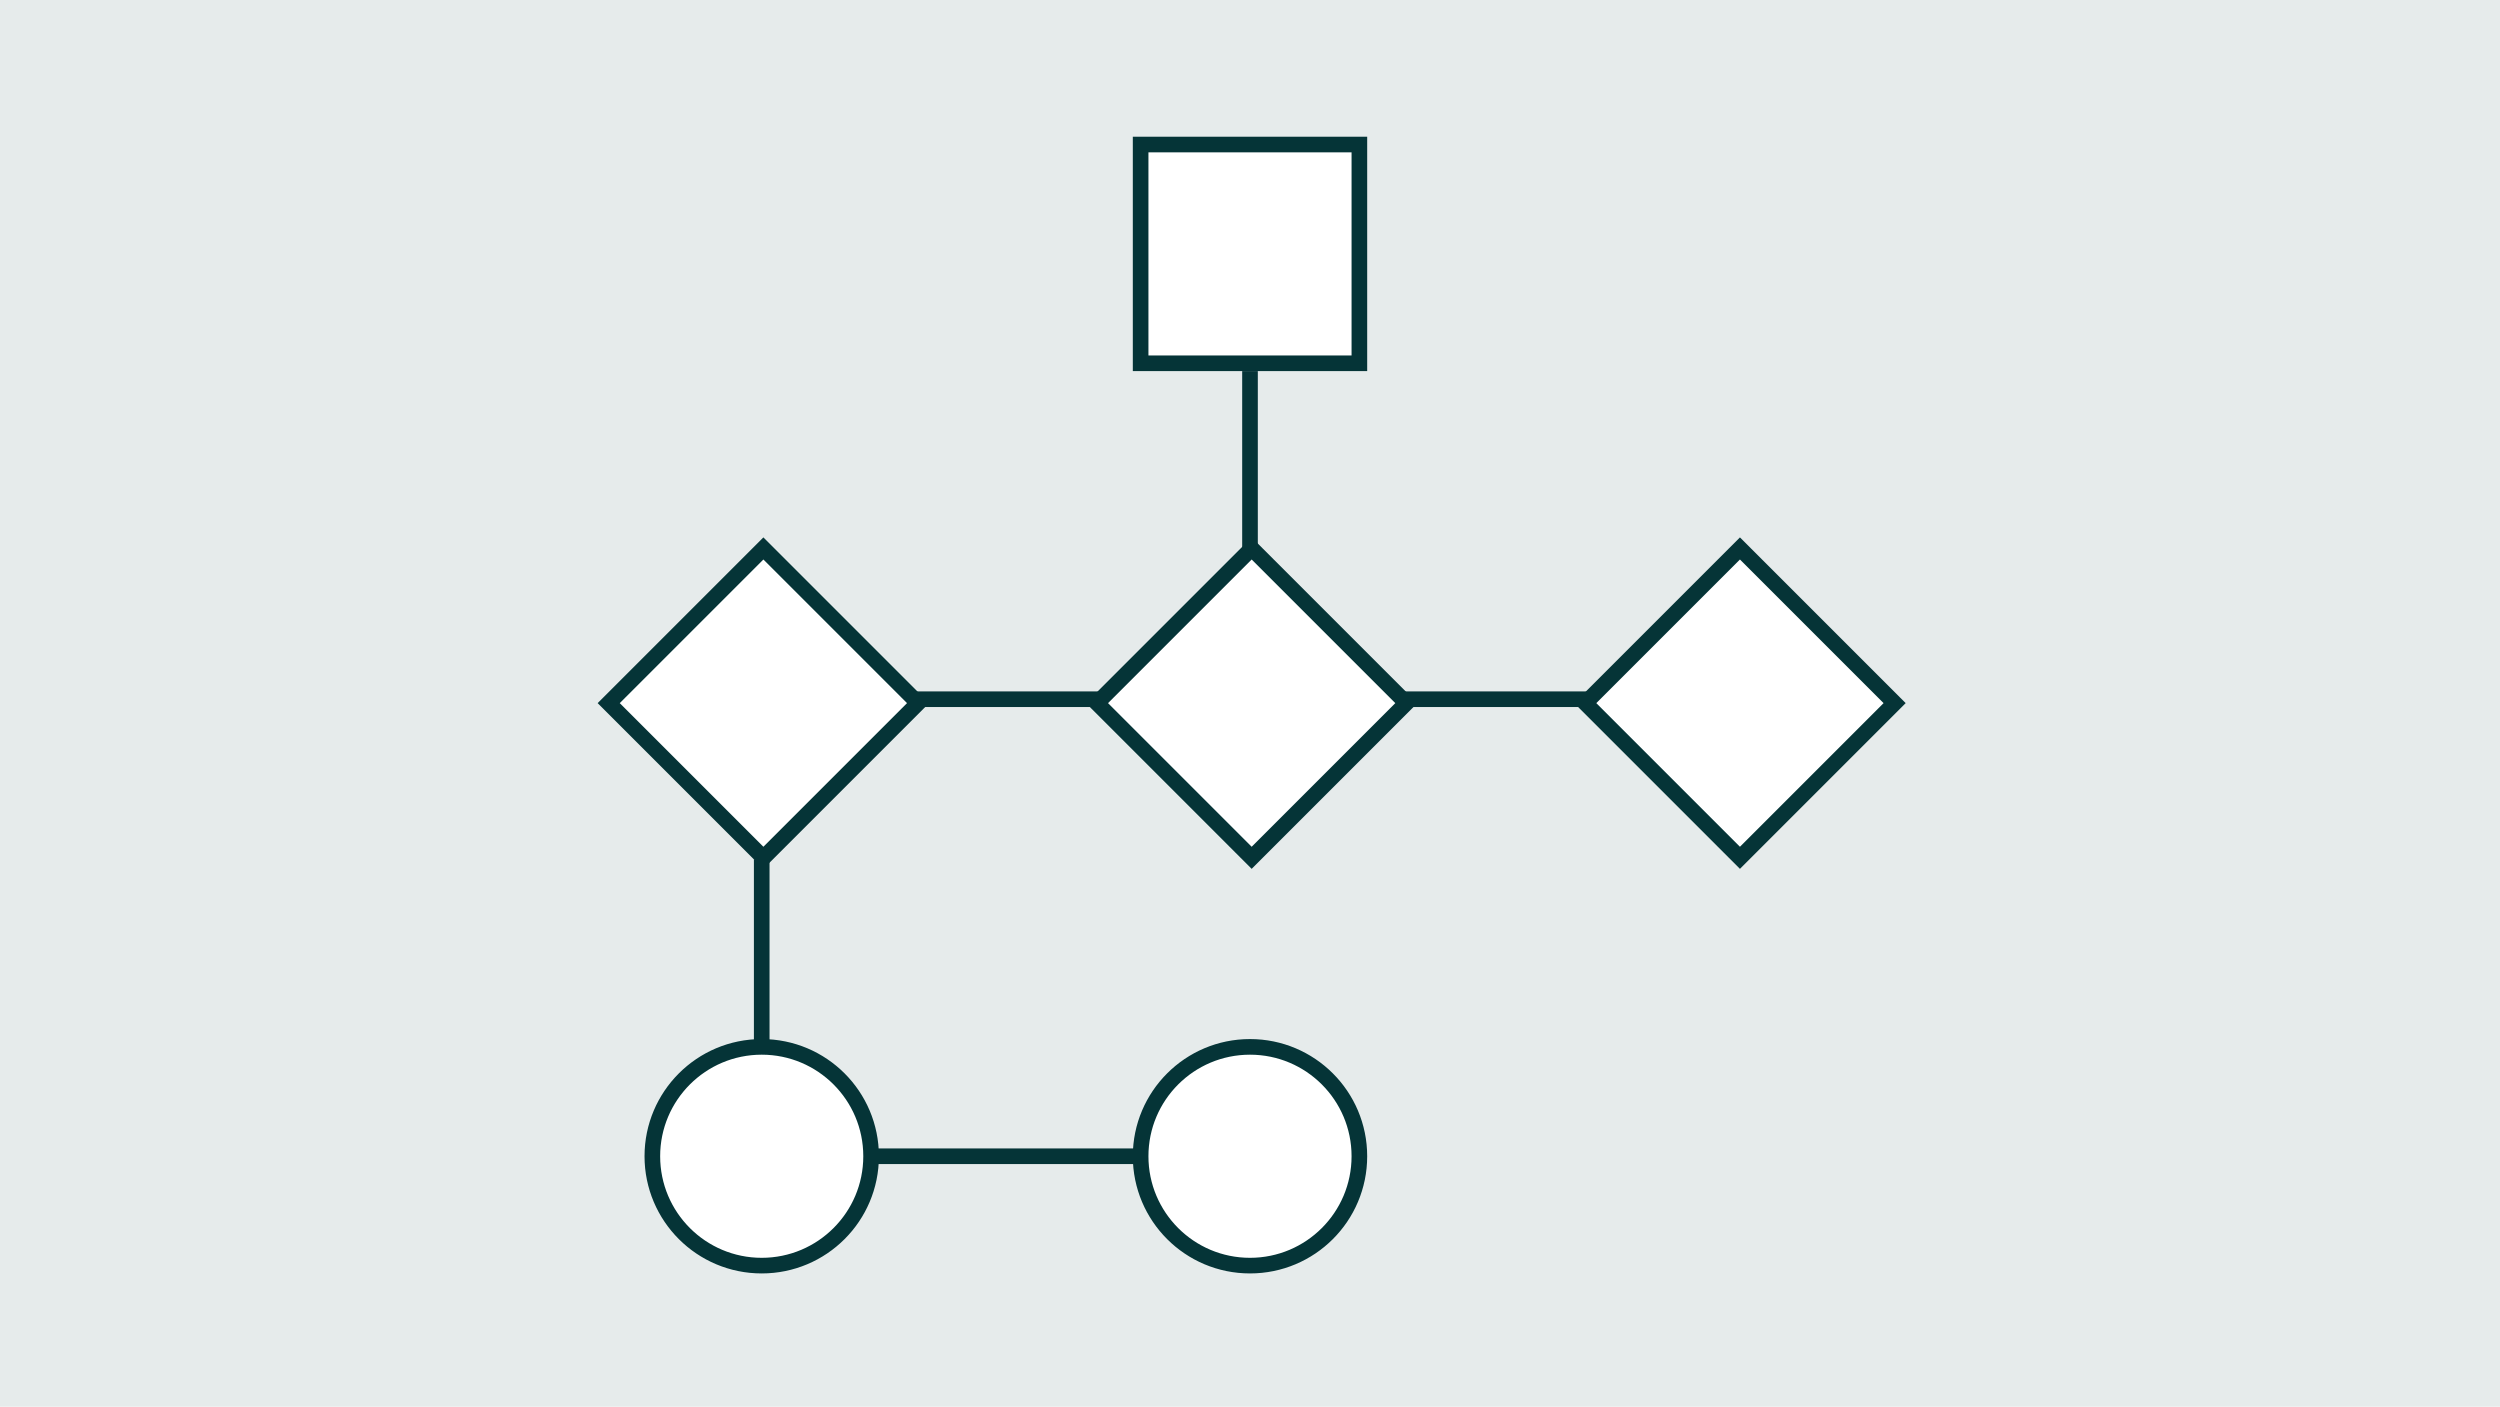
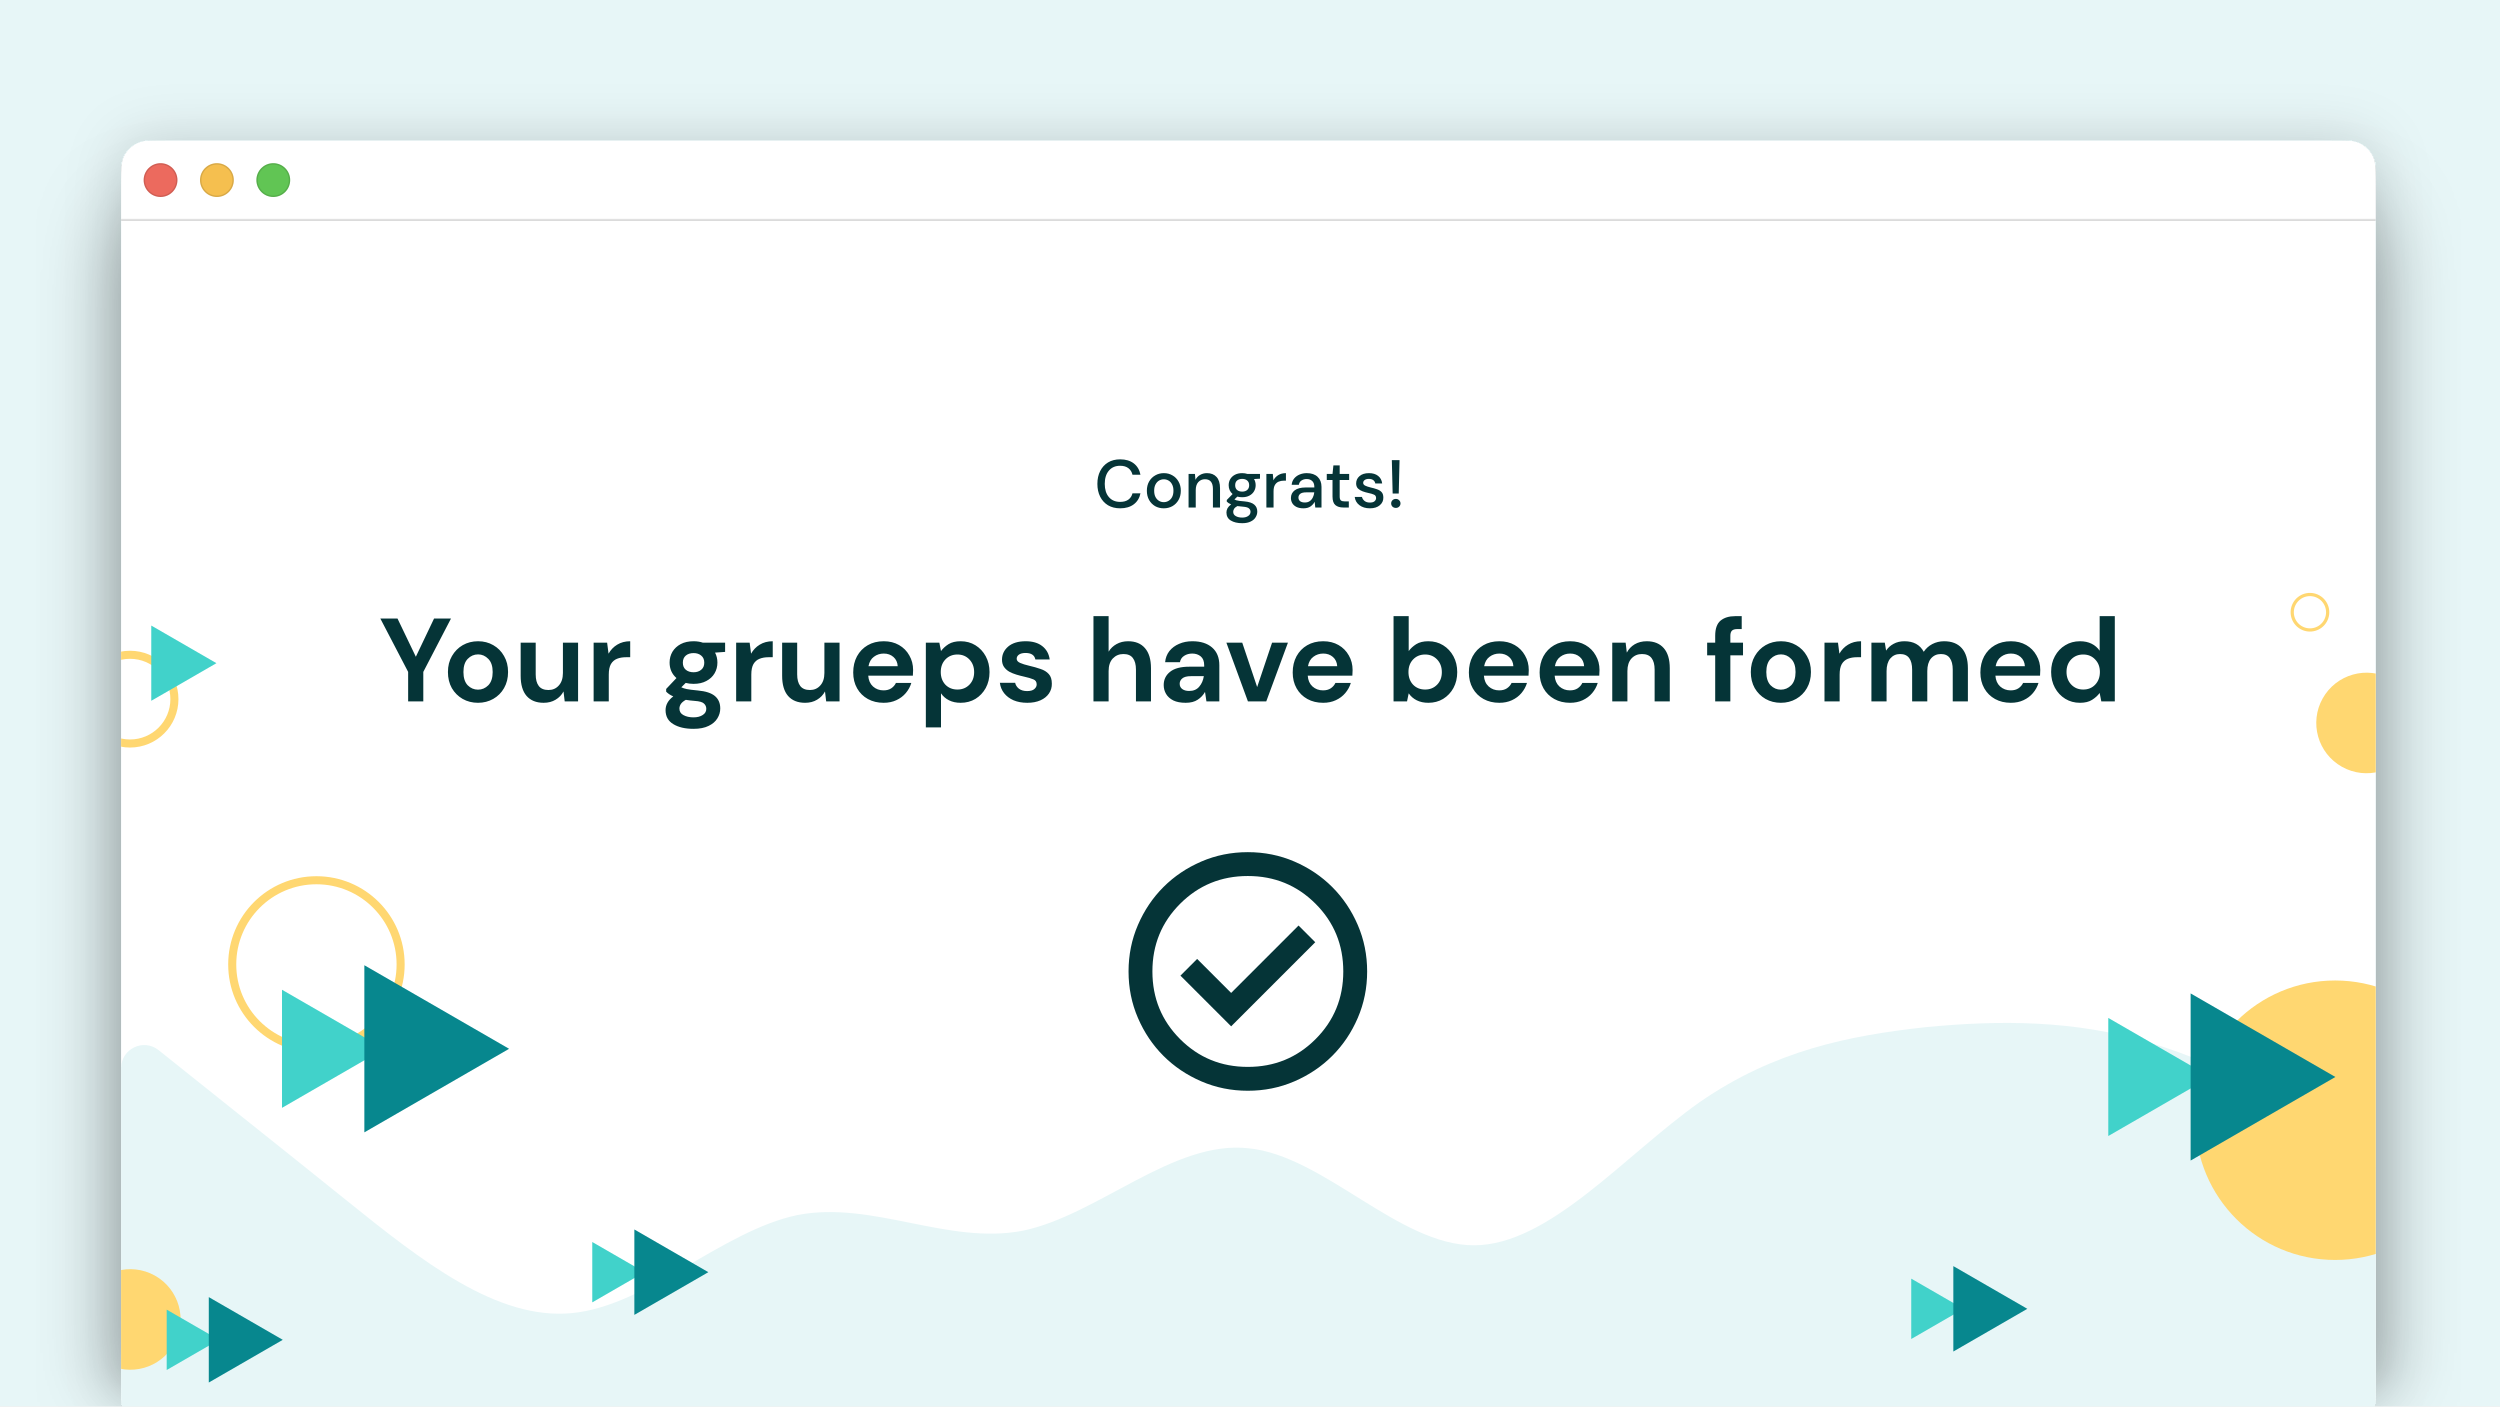
<svg xmlns="http://www.w3.org/2000/svg" width="640" height="360" viewBox="0 0 640 360" fill="none">
-   <rect width="640" height="360" fill="#E6EBEB" />
-   <line x1="320" y1="95" x2="320" y2="144" stroke="#053437" stroke-width="4" />
-   <line x1="195" y1="220" x2="195" y2="269" stroke="#053437" stroke-width="4" />
-   <rect x="292" y="37" width="56" height="56" fill="white" stroke="#053437" stroke-width="4" />
-   <line x1="230" y1="179" x2="407" y2="179" stroke="#053437" stroke-width="4" />
-   <line x1="221" y1="296" x2="327" y2="296" stroke="#053437" stroke-width="4" />
-   <rect x="155.828" y="180" width="56" height="56" transform="rotate(-45 155.828 180)" fill="white" stroke="#053437" stroke-width="4" />
-   <rect x="405.828" y="180" width="56" height="56" transform="rotate(-45 405.828 180)" fill="white" stroke="#053437" stroke-width="4" />
-   <rect x="280.828" y="180" width="56" height="56" transform="rotate(-45 280.828 180)" fill="white" stroke="#053437" stroke-width="4" />
-   <rect x="167" y="268" width="56" height="56" rx="28" fill="white" stroke="#053437" stroke-width="4" />
-   <rect x="292" y="268" width="56" height="56" rx="28" fill="white" stroke="#053437" stroke-width="4" />
+   <g clip-path="url(#clip0_386_4380)">
+     <rect width="640" height="360" fill="#E7F6F7" />
+     <g filter="url(#filter0_dd_386_4380)">
+       <g clip-path="url(#clip1_386_4380)">
+         <g filter="url(#filter1_b_386_4380)">
+           <rect x="31" y="36" width="577.193" height="329" rx="7.215" fill="white" />
+           <rect x="30.82" y="35.82" width="577.554" height="329.361" rx="7.395" stroke="black" stroke-opacity="0.12" stroke-width="0.361" />
+         </g>
+         <circle r="12.87" transform="matrix(-0.48833 0.872659 0.872659 0.48833 605.837 185.079)" fill="#FFD771" />
+         <circle r="4.538" transform="matrix(-0.48833 0.872659 0.872659 0.48833 591.348 156.734)" stroke="#FFD771" stroke-width="0.825" />
+         <g filter="url(#filter2_di_386_4380)">
+           <path d="M31 47.544C31 43.503 31 41.483 31.786 39.939C32.478 38.582 33.582 37.478 34.939 36.786C36.483 36 38.503 36 42.544 36H596.649C600.69 36 602.71 36 604.254 36.786C605.611 37.478 606.715 38.582 607.407 39.939C608.193 41.483 608.193 43.503 608.193 47.544V56.202H31V47.544Z" fill="white" />
+           <path fill-rule="evenodd" clip-rule="evenodd" d="M41.1 50.43C43.491 50.43 45.429 48.492 45.429 46.101C45.429 43.71 43.491 41.772 41.1 41.772C38.71 41.772 36.772 43.71 36.772 46.101C36.772 48.492 38.71 50.43 41.1 50.43Z" fill="#EC6A5E" />
+           <path d="M45.249 46.101C45.249 48.392 43.392 50.249 41.1 50.249C38.809 50.249 36.952 48.392 36.952 46.101C36.952 43.81 38.809 41.952 41.1 41.952C43.392 41.952 45.249 43.81 45.249 46.101Z" stroke="black" stroke-opacity="0.12" stroke-width="0.361" />
+           <path fill-rule="evenodd" clip-rule="evenodd" d="M55.53 50.43C57.921 50.43 59.859 48.492 59.859 46.101C59.859 43.71 57.921 41.772 55.53 41.772C53.139 41.772 51.201 43.71 51.201 46.101C51.201 48.492 53.139 50.43 55.53 50.43Z" fill="#F5BF4F" />
+           <path d="M59.679 46.101C59.679 48.392 57.821 50.249 55.53 50.249C53.239 50.249 51.382 48.392 51.382 46.101C51.382 43.81 53.239 41.952 55.53 41.952C57.821 41.952 59.679 43.81 59.679 46.101Z" stroke="black" stroke-opacity="0.12" stroke-width="0.361" />
+           <path fill-rule="evenodd" clip-rule="evenodd" d="M69.96 50.43C72.351 50.43 74.289 48.492 74.289 46.101C74.289 43.71 72.351 41.772 69.96 41.772C67.569 41.772 65.631 43.71 65.631 46.101C65.631 48.492 67.569 50.43 69.96 50.43Z" fill="#61C554" />
+           <path d="M74.108 46.101C74.108 48.392 72.251 50.249 69.96 50.249C67.669 50.249 65.811 48.392 65.811 46.101C65.811 43.81 67.669 41.952 69.96 41.952C72.251 41.952 74.108 43.81 74.108 46.101Z" stroke="black" stroke-opacity="0.12" stroke-width="0.361" />
+         </g>
+         <path d="M286.765 130.129C285.565 130.129 284.526 129.869 283.649 129.349C282.783 128.818 282.113 128.085 281.64 127.15C281.167 126.204 280.93 125.113 280.93 123.878C280.93 122.631 281.167 121.54 281.64 120.605C282.113 119.658 282.783 118.92 283.649 118.389C284.526 117.858 285.565 117.592 286.765 117.592C288.185 117.592 289.345 117.938 290.246 118.631C291.146 119.324 291.718 120.293 291.96 121.54H289.917C289.755 120.836 289.409 120.276 288.878 119.86C288.347 119.445 287.637 119.237 286.748 119.237C285.536 119.237 284.578 119.653 283.874 120.484C283.169 121.303 282.817 122.435 282.817 123.878C282.817 125.309 283.169 126.435 283.874 127.254C284.578 128.074 285.536 128.484 286.748 128.484C287.637 128.484 288.347 128.287 288.878 127.895C289.409 127.502 289.755 126.966 289.917 126.285H291.96C291.718 127.485 291.146 128.426 290.246 129.107C289.345 129.788 288.185 130.129 286.765 130.129ZM297.926 130.129C297.106 130.129 296.367 129.944 295.709 129.575C295.063 129.194 294.549 128.668 294.168 127.999C293.787 127.318 293.597 126.527 293.597 125.627C293.597 124.726 293.787 123.941 294.168 123.272C294.561 122.591 295.086 122.065 295.744 121.696C296.402 121.315 297.135 121.124 297.943 121.124C298.763 121.124 299.496 121.315 300.142 121.696C300.8 122.065 301.32 122.591 301.7 123.272C302.093 123.941 302.289 124.726 302.289 125.627C302.289 126.527 302.093 127.318 301.7 127.999C301.32 128.668 300.8 129.194 300.142 129.575C299.484 129.944 298.745 130.129 297.926 130.129ZM297.926 128.553C298.364 128.553 298.768 128.443 299.138 128.224C299.519 128.005 299.825 127.681 300.055 127.254C300.286 126.816 300.402 126.273 300.402 125.627C300.402 124.98 300.286 124.443 300.055 124.016C299.836 123.578 299.536 123.249 299.155 123.029C298.786 122.81 298.382 122.7 297.943 122.7C297.504 122.7 297.094 122.81 296.714 123.029C296.344 123.249 296.044 123.578 295.813 124.016C295.582 124.443 295.467 124.98 295.467 125.627C295.467 126.273 295.582 126.816 295.813 127.254C296.044 127.681 296.344 128.005 296.714 128.224C297.083 128.443 297.487 128.553 297.926 128.553ZM304.274 129.921V121.332H305.902L306.04 122.839C306.306 122.308 306.693 121.892 307.201 121.592C307.72 121.28 308.315 121.124 308.984 121.124C310.023 121.124 310.837 121.448 311.426 122.094C312.026 122.741 312.326 123.705 312.326 124.986V129.921H310.508V125.176C310.508 123.514 309.827 122.683 308.465 122.683C307.784 122.683 307.218 122.925 306.768 123.41C306.329 123.895 306.11 124.588 306.11 125.488V129.921H304.274ZM318.003 127.289C317.553 127.289 317.137 127.237 316.756 127.133L316.012 127.86C316.139 127.941 316.294 128.01 316.479 128.068C316.664 128.126 316.924 128.178 317.258 128.224C317.593 128.27 318.049 128.316 318.626 128.362C319.769 128.466 320.594 128.743 321.102 129.194C321.61 129.632 321.864 130.221 321.864 130.96C321.864 131.468 321.726 131.947 321.449 132.397C321.183 132.859 320.762 133.228 320.185 133.505C319.619 133.794 318.892 133.938 318.003 133.938C316.802 133.938 315.827 133.707 315.077 133.246C314.338 132.795 313.968 132.108 313.968 131.185C313.968 130.827 314.061 130.469 314.245 130.111C314.442 129.765 314.748 129.436 315.163 129.124C314.921 129.02 314.707 128.911 314.522 128.795C314.349 128.668 314.193 128.541 314.055 128.414V127.999L315.544 126.475C314.875 125.898 314.54 125.142 314.54 124.207C314.54 123.641 314.672 123.127 314.938 122.666C315.215 122.192 315.613 121.817 316.133 121.54C316.652 121.263 317.276 121.124 318.003 121.124C318.488 121.124 318.938 121.194 319.354 121.332H322.557V122.544L321.033 122.631C321.31 123.104 321.449 123.629 321.449 124.207C321.449 124.784 321.31 125.303 321.033 125.765C320.768 126.227 320.375 126.596 319.856 126.873C319.348 127.15 318.73 127.289 318.003 127.289ZM318.003 125.852C318.534 125.852 318.961 125.713 319.284 125.436C319.619 125.148 319.786 124.743 319.786 124.224C319.786 123.693 319.619 123.289 319.284 123.012C318.961 122.735 318.534 122.596 318.003 122.596C317.46 122.596 317.022 122.735 316.687 123.012C316.364 123.289 316.202 123.693 316.202 124.224C316.202 124.743 316.364 125.148 316.687 125.436C317.022 125.713 317.46 125.852 318.003 125.852ZM315.7 131.012C315.7 131.508 315.919 131.878 316.358 132.12C316.797 132.374 317.345 132.501 318.003 132.501C318.638 132.501 319.152 132.362 319.544 132.085C319.936 131.82 320.133 131.462 320.133 131.012C320.133 130.677 320 130.388 319.734 130.146C319.469 129.915 318.967 129.771 318.228 129.713C317.674 129.678 317.183 129.627 316.756 129.557C316.352 129.777 316.075 130.013 315.925 130.267C315.775 130.521 315.7 130.769 315.7 131.012ZM324.194 129.921V121.332H325.839L325.995 122.96C326.295 122.394 326.711 121.95 327.242 121.627C327.784 121.292 328.436 121.124 329.198 121.124V123.047H328.696C328.188 123.047 327.732 123.133 327.328 123.306C326.936 123.468 326.618 123.751 326.376 124.155C326.145 124.547 326.03 125.096 326.03 125.8V129.921H324.194ZM333.681 130.129C332.954 130.129 332.354 130.007 331.88 129.765C331.407 129.523 331.055 129.205 330.824 128.813C330.593 128.409 330.478 127.97 330.478 127.497C330.478 126.666 330.801 126.008 331.447 125.523C332.094 125.038 333.017 124.795 334.218 124.795H336.469V124.64C336.469 123.97 336.284 123.468 335.915 123.133C335.557 122.798 335.089 122.631 334.512 122.631C334.004 122.631 333.56 122.758 333.179 123.012C332.81 123.254 332.584 123.618 332.504 124.103H330.668C330.726 123.479 330.934 122.948 331.292 122.51C331.661 122.06 332.123 121.719 332.677 121.488C333.242 121.246 333.86 121.124 334.53 121.124C335.73 121.124 336.659 121.442 337.317 122.077C337.975 122.7 338.304 123.554 338.304 124.64V129.921H336.711L336.556 128.449C336.313 128.922 335.961 129.321 335.499 129.644C335.038 129.967 334.431 130.129 333.681 130.129ZM334.045 128.64C334.541 128.64 334.957 128.524 335.291 128.293C335.638 128.051 335.903 127.733 336.088 127.341C336.284 126.948 336.405 126.515 336.452 126.042H334.408C333.681 126.042 333.162 126.169 332.85 126.423C332.55 126.677 332.4 126.995 332.4 127.375C332.4 127.768 332.544 128.08 332.833 128.311C333.133 128.53 333.537 128.64 334.045 128.64ZM343.877 129.921C343.034 129.921 342.365 129.719 341.869 129.315C341.372 128.899 341.124 128.166 341.124 127.116V122.873H339.652V121.332H341.124L341.349 119.15H342.959V121.332H345.384V122.873H342.959V127.116C342.959 127.589 343.058 127.918 343.254 128.103C343.462 128.276 343.814 128.362 344.31 128.362H345.297V129.921H343.877ZM350.705 130.129C349.62 130.129 348.725 129.863 348.021 129.332C347.317 128.801 346.913 128.097 346.809 127.22H348.661C348.754 127.612 348.973 127.953 349.319 128.241C349.666 128.518 350.122 128.657 350.687 128.657C351.242 128.657 351.646 128.541 351.9 128.311C352.153 128.08 352.28 127.814 352.28 127.514C352.28 127.075 352.102 126.781 351.744 126.631C351.397 126.469 350.913 126.325 350.289 126.198C349.804 126.094 349.319 125.956 348.835 125.782C348.361 125.609 347.963 125.367 347.64 125.055C347.328 124.732 347.172 124.299 347.172 123.756C347.172 123.006 347.461 122.383 348.038 121.886C348.615 121.378 349.423 121.124 350.462 121.124C351.42 121.124 352.194 121.355 352.783 121.817C353.383 122.279 353.735 122.931 353.839 123.774H352.073C352.015 123.404 351.842 123.116 351.553 122.908C351.276 122.7 350.901 122.596 350.428 122.596C349.966 122.596 349.608 122.694 349.354 122.891C349.1 123.075 348.973 123.318 348.973 123.618C348.973 123.918 349.146 124.155 349.493 124.328C349.85 124.501 350.318 124.657 350.895 124.795C351.472 124.922 352.003 125.072 352.488 125.246C352.985 125.407 353.383 125.65 353.683 125.973C353.983 126.296 354.133 126.769 354.133 127.393C354.145 128.178 353.839 128.83 353.216 129.349C352.604 129.869 351.767 130.129 350.705 130.129ZM356.518 126.337L356.31 117.8H358.284L358.076 126.337H356.518ZM357.349 130.025C356.991 130.025 356.697 129.915 356.466 129.696C356.247 129.465 356.137 129.194 356.137 128.882C356.137 128.559 356.247 128.287 356.466 128.068C356.697 127.837 356.991 127.722 357.349 127.722C357.684 127.722 357.961 127.837 358.18 128.068C358.411 128.287 358.527 128.559 358.527 128.882C358.527 129.194 358.411 129.465 358.18 129.696C357.961 129.915 357.684 130.025 357.349 130.025Z" fill="#053437" />
+         <path d="M104.485 179.553V172.007L97.364 158.341H101.758L106.455 168.129L111.121 158.341H115.455L108.364 172.007V179.553H104.485ZM122.368 179.916C120.913 179.916 119.6 179.583 118.428 178.916C117.277 178.25 116.358 177.331 115.671 176.159C115.004 174.967 114.671 173.593 114.671 172.038C114.671 170.482 115.014 169.119 115.701 167.947C116.388 166.755 117.307 165.826 118.459 165.159C119.63 164.492 120.943 164.159 122.398 164.159C123.832 164.159 125.125 164.492 126.277 165.159C127.448 165.826 128.368 166.755 129.034 167.947C129.721 169.119 130.064 170.482 130.064 172.038C130.064 173.593 129.721 174.967 129.034 176.159C128.368 177.331 127.448 178.25 126.277 178.916C125.105 179.583 123.802 179.916 122.368 179.916ZM122.368 176.553C123.378 176.553 124.256 176.179 125.004 175.432C125.751 174.664 126.125 173.533 126.125 172.038C126.125 170.543 125.751 169.422 125.004 168.674C124.256 167.906 123.388 167.523 122.398 167.523C121.368 167.523 120.479 167.906 119.731 168.674C119.004 169.422 118.64 170.543 118.64 172.038C118.64 173.533 119.004 174.664 119.731 175.432C120.479 176.179 121.358 176.553 122.368 176.553ZM139.169 179.916C137.29 179.916 135.835 179.331 134.805 178.159C133.795 176.987 133.29 175.27 133.29 173.007V164.523H137.139V172.644C137.139 173.937 137.401 174.927 137.926 175.613C138.452 176.3 139.28 176.644 140.411 176.644C141.482 176.644 142.361 176.26 143.048 175.492C143.755 174.725 144.108 173.654 144.108 172.28V164.523H147.987V179.553H144.563L144.26 177.007C143.795 177.896 143.118 178.603 142.229 179.128C141.361 179.654 140.34 179.916 139.169 179.916ZM151.969 179.553V164.523H155.423L155.787 167.341C156.332 166.371 157.07 165.603 157.999 165.038C158.948 164.452 160.059 164.159 161.332 164.159V168.25H160.241C159.393 168.25 158.635 168.381 157.968 168.644C157.302 168.906 156.777 169.361 156.393 170.007C156.029 170.654 155.847 171.553 155.847 172.704V179.553H151.969ZM177.567 175.068C176.84 175.068 176.163 174.987 175.537 174.826L174.416 175.947C174.759 176.129 175.224 176.28 175.81 176.401C176.395 176.522 177.345 176.644 178.658 176.765C180.658 176.947 182.113 177.421 183.022 178.189C183.931 178.957 184.385 180.017 184.385 181.371C184.385 182.26 184.143 183.098 183.658 183.886C183.173 184.694 182.426 185.341 181.416 185.825C180.406 186.33 179.113 186.583 177.537 186.583C175.395 186.583 173.668 186.179 172.355 185.371C171.042 184.583 170.385 183.391 170.385 181.795C170.385 180.442 171.042 179.27 172.355 178.28C171.951 178.098 171.598 177.906 171.295 177.704C171.012 177.502 170.759 177.29 170.537 177.068V176.371L173.173 173.583C172.002 172.553 171.416 171.23 171.416 169.613C171.416 168.603 171.658 167.684 172.143 166.856C172.648 166.028 173.355 165.371 174.264 164.886C175.173 164.401 176.274 164.159 177.567 164.159C178.416 164.159 179.204 164.28 179.931 164.523H185.628V166.886L183.052 167.068C183.456 167.836 183.658 168.684 183.658 169.613C183.658 170.624 183.416 171.543 182.931 172.371C182.446 173.199 181.739 173.856 180.81 174.341C179.9 174.826 178.82 175.068 177.567 175.068ZM177.567 172.098C178.355 172.098 179.002 171.886 179.507 171.462C180.032 171.038 180.294 170.432 180.294 169.644C180.294 168.856 180.032 168.25 179.507 167.826C179.002 167.401 178.355 167.189 177.567 167.189C176.739 167.189 176.072 167.401 175.567 167.826C175.062 168.25 174.81 168.856 174.81 169.644C174.81 170.432 175.062 171.038 175.567 171.462C176.072 171.886 176.739 172.098 177.567 172.098ZM173.931 181.401C173.931 182.149 174.274 182.704 174.961 183.068C175.668 183.452 176.527 183.644 177.537 183.644C178.507 183.644 179.294 183.442 179.9 183.038C180.507 182.654 180.81 182.128 180.81 181.462C180.81 180.916 180.608 180.462 180.204 180.098C179.82 179.735 179.042 179.512 177.87 179.432C177.042 179.371 176.274 179.28 175.567 179.159C174.981 179.482 174.557 179.836 174.295 180.219C174.052 180.603 173.931 180.997 173.931 181.401ZM188.456 179.553V164.523H191.911L192.274 167.341C192.82 166.371 193.557 165.603 194.486 165.038C195.436 164.452 196.547 164.159 197.82 164.159V168.25H196.729C195.88 168.25 195.123 168.381 194.456 168.644C193.789 168.906 193.264 169.361 192.88 170.007C192.517 170.654 192.335 171.553 192.335 172.704V179.553H188.456ZM206.107 179.916C204.228 179.916 202.774 179.331 201.743 178.159C200.733 176.987 200.228 175.27 200.228 173.007V164.523H204.077V172.644C204.077 173.937 204.339 174.927 204.864 175.613C205.39 176.3 206.218 176.644 207.349 176.644C208.42 176.644 209.299 176.26 209.986 175.492C210.693 174.725 211.046 173.654 211.046 172.28V164.523H214.925V179.553H211.501L211.198 177.007C210.733 177.896 210.056 178.603 209.167 179.128C208.299 179.654 207.279 179.916 206.107 179.916ZM226.21 179.916C224.694 179.916 223.351 179.593 222.179 178.947C221.008 178.3 220.088 177.391 219.422 176.219C218.755 175.048 218.422 173.694 218.422 172.159C218.422 170.603 218.745 169.22 219.391 168.007C220.058 166.795 220.967 165.856 222.119 165.189C223.29 164.502 224.664 164.159 226.24 164.159C227.715 164.159 229.018 164.482 230.149 165.129C231.28 165.775 232.159 166.664 232.785 167.795C233.432 168.906 233.755 170.149 233.755 171.523C233.755 171.745 233.745 171.977 233.725 172.219C233.725 172.462 233.714 172.714 233.694 172.977H222.27C222.351 174.149 222.755 175.068 223.482 175.735C224.23 176.401 225.129 176.735 226.179 176.735C226.967 176.735 227.624 176.563 228.149 176.219C228.694 175.856 229.098 175.391 229.361 174.826H233.3C233.018 175.775 232.543 176.644 231.876 177.432C231.23 178.199 230.422 178.805 229.452 179.25C228.502 179.694 227.422 179.916 226.21 179.916ZM226.24 167.31C225.29 167.31 224.452 167.583 223.725 168.129C222.997 168.654 222.533 169.462 222.331 170.553H229.816C229.755 169.563 229.391 168.775 228.725 168.189C228.058 167.603 227.23 167.31 226.24 167.31ZM237.017 186.219V164.523H240.472L240.896 166.674C241.381 166.007 242.017 165.422 242.805 164.917C243.613 164.412 244.653 164.159 245.926 164.159C247.34 164.159 248.603 164.502 249.714 165.189C250.825 165.876 251.704 166.816 252.35 168.007C252.997 169.199 253.32 170.553 253.32 172.068C253.32 173.583 252.997 174.937 252.35 176.129C251.704 177.3 250.825 178.23 249.714 178.916C248.603 179.583 247.34 179.916 245.926 179.916C244.795 179.916 243.805 179.704 242.956 179.28C242.108 178.856 241.421 178.26 240.896 177.492V186.219H237.017ZM245.108 176.522C246.34 176.522 247.36 176.108 248.169 175.28C248.977 174.452 249.381 173.381 249.381 172.068C249.381 170.755 248.977 169.674 248.169 168.826C247.36 167.977 246.34 167.553 245.108 167.553C243.855 167.553 242.825 167.977 242.017 168.826C241.229 169.654 240.835 170.725 240.835 172.038C240.835 173.351 241.229 174.432 242.017 175.28C242.825 176.108 243.855 176.522 245.108 176.522ZM262.997 179.916C261.664 179.916 260.492 179.704 259.482 179.28C258.472 178.836 257.664 178.23 257.058 177.462C256.452 176.694 256.088 175.805 255.967 174.795H259.876C259.997 175.381 260.32 175.886 260.845 176.31C261.391 176.714 262.088 176.916 262.936 176.916C263.785 176.916 264.401 176.745 264.785 176.401C265.189 176.058 265.391 175.664 265.391 175.219C265.391 174.573 265.108 174.139 264.542 173.916C263.977 173.674 263.189 173.442 262.179 173.219C261.532 173.078 260.876 172.906 260.209 172.704C259.542 172.502 258.926 172.25 258.361 171.947C257.815 171.624 257.371 171.22 257.027 170.735C256.684 170.23 256.512 169.613 256.512 168.886C256.512 167.553 257.037 166.432 258.088 165.523C259.159 164.614 260.654 164.159 262.573 164.159C264.35 164.159 265.765 164.573 266.815 165.401C267.886 166.23 268.522 167.371 268.724 168.826H265.058C264.835 167.715 263.997 167.159 262.542 167.159C261.815 167.159 261.249 167.3 260.845 167.583C260.462 167.866 260.27 168.22 260.27 168.644C260.27 169.088 260.563 169.442 261.148 169.704C261.734 169.967 262.512 170.209 263.482 170.432C264.532 170.674 265.492 170.947 266.361 171.25C267.249 171.533 267.956 171.967 268.482 172.553C269.007 173.118 269.27 173.937 269.27 175.007C269.29 175.937 269.047 176.775 268.542 177.522C268.037 178.27 267.31 178.856 266.361 179.28C265.411 179.704 264.29 179.916 262.997 179.916ZM279.926 179.553V157.735H283.805V166.826C284.31 165.997 284.987 165.351 285.835 164.886C286.704 164.401 287.694 164.159 288.805 164.159C290.663 164.159 292.098 164.745 293.108 165.917C294.138 167.088 294.653 168.805 294.653 171.068V179.553H290.805V171.432C290.805 170.139 290.542 169.149 290.017 168.462C289.512 167.775 288.704 167.432 287.593 167.432C286.502 167.432 285.593 167.816 284.865 168.583C284.158 169.351 283.805 170.422 283.805 171.795V179.553H279.926ZM303.544 179.916C302.251 179.916 301.19 179.714 300.362 179.31C299.534 178.886 298.918 178.331 298.514 177.644C298.11 176.957 297.908 176.199 297.908 175.371C297.908 173.977 298.453 172.846 299.544 171.977C300.635 171.108 302.271 170.674 304.453 170.674H308.271V170.31C308.271 169.28 307.978 168.523 307.392 168.038C306.807 167.553 306.079 167.31 305.211 167.31C304.423 167.31 303.736 167.502 303.15 167.886C302.564 168.25 302.201 168.795 302.059 169.523H298.271C298.372 168.432 298.736 167.482 299.362 166.674C300.009 165.866 300.837 165.25 301.847 164.826C302.857 164.381 303.988 164.159 305.241 164.159C307.382 164.159 309.069 164.694 310.301 165.765C311.534 166.836 312.15 168.351 312.15 170.31V179.553H308.847L308.483 177.129C308.039 177.937 307.413 178.603 306.605 179.128C305.817 179.654 304.796 179.916 303.544 179.916ZM304.423 176.886C305.534 176.886 306.392 176.522 306.998 175.795C307.625 175.068 308.019 174.169 308.18 173.098H304.877C303.847 173.098 303.11 173.29 302.665 173.674C302.221 174.038 301.999 174.492 301.999 175.038C301.999 175.623 302.221 176.078 302.665 176.401C303.11 176.724 303.695 176.886 304.423 176.886ZM319.468 179.553L313.953 164.523H318.013L321.832 175.886L325.65 164.523H329.71L324.165 179.553H319.468ZM338.72 179.916C337.205 179.916 335.861 179.593 334.69 178.947C333.518 178.3 332.599 177.391 331.932 176.219C331.265 175.048 330.932 173.694 330.932 172.159C330.932 170.603 331.255 169.22 331.902 168.007C332.568 166.795 333.478 165.856 334.629 165.189C335.801 164.502 337.174 164.159 338.75 164.159C340.225 164.159 341.528 164.482 342.659 165.129C343.791 165.775 344.669 166.664 345.296 167.795C345.942 168.906 346.265 170.149 346.265 171.523C346.265 171.745 346.255 171.977 346.235 172.219C346.235 172.462 346.225 172.714 346.205 172.977H334.781C334.861 174.149 335.265 175.068 335.993 175.735C336.74 176.401 337.639 176.735 338.69 176.735C339.477 176.735 340.134 176.563 340.659 176.219C341.205 175.856 341.609 175.391 341.871 174.826H345.811C345.528 175.775 345.053 176.644 344.386 177.432C343.74 178.199 342.932 178.805 341.962 179.25C341.013 179.694 339.932 179.916 338.72 179.916ZM338.75 167.31C337.801 167.31 336.962 167.583 336.235 168.129C335.508 168.654 335.043 169.462 334.841 170.553H342.326C342.265 169.563 341.902 168.775 341.235 168.189C340.568 167.603 339.74 167.31 338.75 167.31ZM365.657 179.916C364.526 179.916 363.536 179.704 362.687 179.28C361.839 178.856 361.152 178.26 360.627 177.492L360.203 179.553H356.748V157.735H360.627V166.674C361.112 166.007 361.748 165.422 362.536 164.917C363.344 164.412 364.384 164.159 365.657 164.159C367.071 164.159 368.334 164.502 369.445 165.189C370.556 165.876 371.435 166.816 372.081 168.007C372.728 169.199 373.051 170.553 373.051 172.068C373.051 173.583 372.728 174.937 372.081 176.129C371.435 177.3 370.556 178.23 369.445 178.916C368.334 179.583 367.071 179.916 365.657 179.916ZM364.839 176.522C366.071 176.522 367.091 176.108 367.899 175.28C368.707 174.452 369.112 173.381 369.112 172.068C369.112 170.755 368.707 169.674 367.899 168.826C367.091 167.977 366.071 167.553 364.839 167.553C363.586 167.553 362.556 167.977 361.748 168.826C360.96 169.654 360.566 170.725 360.566 172.038C360.566 173.351 360.96 174.432 361.748 175.28C362.556 176.108 363.586 176.522 364.839 176.522ZM383.819 179.916C382.304 179.916 380.96 179.593 379.788 178.947C378.617 178.3 377.698 177.391 377.031 176.219C376.364 175.048 376.031 173.694 376.031 172.159C376.031 170.603 376.354 169.22 377.001 168.007C377.667 166.795 378.576 165.856 379.728 165.189C380.9 164.502 382.273 164.159 383.849 164.159C385.324 164.159 386.627 164.482 387.758 165.129C388.889 165.775 389.768 166.664 390.394 167.795C391.041 168.906 391.364 170.149 391.364 171.523C391.364 171.745 391.354 171.977 391.334 172.219C391.334 172.462 391.324 172.714 391.303 172.977H379.879C379.96 174.149 380.364 175.068 381.092 175.735C381.839 176.401 382.738 176.735 383.788 176.735C384.576 176.735 385.233 176.563 385.758 176.219C386.304 175.856 386.708 175.391 386.97 174.826H390.91C390.627 175.775 390.152 176.644 389.485 177.432C388.839 178.199 388.031 178.805 387.061 179.25C386.112 179.694 385.031 179.916 383.819 179.916ZM383.849 167.31C382.9 167.31 382.061 167.583 381.334 168.129C380.607 168.654 380.142 169.462 379.94 170.553H387.425C387.364 169.563 387.001 168.775 386.334 168.189C385.667 167.603 384.839 167.31 383.849 167.31ZM401.929 179.916C400.414 179.916 399.071 179.593 397.899 178.947C396.727 178.3 395.808 177.391 395.141 176.219C394.475 175.048 394.142 173.694 394.142 172.159C394.142 170.603 394.465 169.22 395.111 168.007C395.778 166.795 396.687 165.856 397.838 165.189C399.01 164.502 400.384 164.159 401.96 164.159C403.434 164.159 404.737 164.482 405.869 165.129C407 165.775 407.879 166.664 408.505 167.795C409.151 168.906 409.475 170.149 409.475 171.523C409.475 171.745 409.465 171.977 409.444 172.219C409.444 172.462 409.434 172.714 409.414 172.977H397.99C398.071 174.149 398.475 175.068 399.202 175.735C399.95 176.401 400.848 176.735 401.899 176.735C402.687 176.735 403.343 176.563 403.869 176.219C404.414 175.856 404.818 175.391 405.081 174.826H409.02C408.737 175.775 408.263 176.644 407.596 177.432C406.949 178.199 406.141 178.805 405.172 179.25C404.222 179.694 403.141 179.916 401.929 179.916ZM401.96 167.31C401.01 167.31 400.172 167.583 399.444 168.129C398.717 168.654 398.253 169.462 398.051 170.553H405.535C405.475 169.563 405.111 168.775 404.444 168.189C403.778 167.603 402.949 167.31 401.96 167.31ZM412.737 179.553V164.523H416.161L416.464 167.068C416.929 166.179 417.595 165.472 418.464 164.947C419.353 164.422 420.393 164.159 421.585 164.159C423.444 164.159 424.888 164.745 425.919 165.917C426.949 167.088 427.464 168.805 427.464 171.068V179.553H423.585V171.432C423.585 170.139 423.323 169.149 422.797 168.462C422.272 167.775 421.454 167.432 420.343 167.432C419.252 167.432 418.353 167.816 417.646 168.583C416.959 169.351 416.616 170.422 416.616 171.795V179.553H412.737ZM439.09 179.553V167.765H437.03V164.523H439.09V162.765C439.09 160.947 439.545 159.654 440.454 158.886C441.383 158.119 442.636 157.735 444.212 157.735H445.878V161.038H444.818C444.151 161.038 443.676 161.169 443.393 161.432C443.111 161.694 442.969 162.139 442.969 162.765V164.523H446.212V167.765H442.969V179.553H439.09ZM455.904 179.916C454.449 179.916 453.136 179.583 451.964 178.916C450.813 178.25 449.894 177.331 449.207 176.159C448.54 174.967 448.207 173.593 448.207 172.038C448.207 170.482 448.55 169.119 449.237 167.947C449.924 166.755 450.843 165.826 451.995 165.159C453.166 164.492 454.479 164.159 455.934 164.159C457.368 164.159 458.661 164.492 459.813 165.159C460.984 165.826 461.904 166.755 462.57 167.947C463.257 169.119 463.601 170.482 463.601 172.038C463.601 173.593 463.257 174.967 462.57 176.159C461.904 177.331 460.984 178.25 459.813 178.916C458.641 179.583 457.338 179.916 455.904 179.916ZM455.904 176.553C456.914 176.553 457.793 176.179 458.54 175.432C459.288 174.664 459.661 173.533 459.661 172.038C459.661 170.543 459.288 169.422 458.54 168.674C457.793 167.906 456.924 167.523 455.934 167.523C454.904 167.523 454.015 167.906 453.267 168.674C452.54 169.422 452.176 170.543 452.176 172.038C452.176 173.533 452.54 174.664 453.267 175.432C454.015 176.179 454.894 176.553 455.904 176.553ZM467.069 179.553V164.523H470.523L470.887 167.341C471.432 166.371 472.17 165.603 473.099 165.038C474.048 164.452 475.159 164.159 476.432 164.159V168.25H475.341C474.493 168.25 473.735 168.381 473.068 168.644C472.402 168.906 471.877 169.361 471.493 170.007C471.129 170.654 470.947 171.553 470.947 172.704V179.553H467.069ZM479.083 179.553V164.523H482.507L482.841 166.553C483.325 165.826 483.962 165.25 484.75 164.826C485.558 164.381 486.487 164.159 487.538 164.159C489.861 164.159 491.507 165.058 492.477 166.856C493.022 166.028 493.75 165.371 494.659 164.886C495.588 164.401 496.598 164.159 497.689 164.159C499.648 164.159 501.154 164.745 502.204 165.917C503.255 167.088 503.78 168.805 503.78 171.068V179.553H499.901V171.432C499.901 170.139 499.648 169.149 499.143 168.462C498.659 167.775 497.901 167.432 496.871 167.432C495.82 167.432 494.972 167.816 494.325 168.583C493.699 169.351 493.386 170.422 493.386 171.795V179.553H489.507V171.432C489.507 170.139 489.255 169.149 488.75 168.462C488.245 167.775 487.467 167.432 486.416 167.432C485.386 167.432 484.548 167.816 483.901 168.583C483.275 169.351 482.962 170.422 482.962 171.795V179.553H479.083ZM514.765 179.916C513.25 179.916 511.907 179.593 510.735 178.947C509.563 178.3 508.644 177.391 507.977 176.219C507.311 175.048 506.977 173.694 506.977 172.159C506.977 170.603 507.301 169.22 507.947 168.007C508.614 166.795 509.523 165.856 510.674 165.189C511.846 164.502 513.22 164.159 514.795 164.159C516.27 164.159 517.573 164.482 518.705 165.129C519.836 165.775 520.715 166.664 521.341 167.795C521.987 168.906 522.311 170.149 522.311 171.523C522.311 171.745 522.3 171.977 522.28 172.219C522.28 172.462 522.27 172.714 522.25 172.977H510.826C510.907 174.149 511.311 175.068 512.038 175.735C512.785 176.401 513.684 176.735 514.735 176.735C515.523 176.735 516.179 176.563 516.705 176.219C517.25 175.856 517.654 175.391 517.917 174.826H521.856C521.573 175.775 521.098 176.644 520.432 177.432C519.785 178.199 518.977 178.805 518.008 179.25C517.058 179.694 515.977 179.916 514.765 179.916ZM514.795 167.31C513.846 167.31 513.008 167.583 512.28 168.129C511.553 168.654 511.088 169.462 510.886 170.553H518.371C518.311 169.563 517.947 168.775 517.28 168.189C516.614 167.603 515.785 167.31 514.795 167.31ZM532.482 179.916C531.068 179.916 529.805 179.573 528.694 178.886C527.583 178.199 526.704 177.26 526.058 176.068C525.411 174.876 525.088 173.523 525.088 172.007C525.088 170.492 525.411 169.149 526.058 167.977C526.704 166.785 527.583 165.856 528.694 165.189C529.805 164.502 531.068 164.159 532.482 164.159C533.613 164.159 534.603 164.371 535.451 164.795C536.3 165.22 536.987 165.816 537.512 166.583V157.735H541.391V179.553H537.936L537.512 177.401C537.027 178.068 536.381 178.654 535.573 179.159C534.785 179.664 533.755 179.916 532.482 179.916ZM533.3 176.522C534.552 176.522 535.573 176.108 536.361 175.28C537.169 174.432 537.573 173.351 537.573 172.038C537.573 170.725 537.169 169.654 536.361 168.826C535.573 167.977 534.552 167.553 533.3 167.553C532.068 167.553 531.047 167.967 530.239 168.795C529.431 169.624 529.027 170.694 529.027 172.007C529.027 173.32 529.431 174.401 530.239 175.25C531.047 176.098 532.068 176.522 533.3 176.522Z" fill="#053437" />
+         <path fill-rule="evenodd" clip-rule="evenodd" d="M31 273.456C31 268.49 36.752 265.736 40.62 268.851C50.24 276.596 69.48 291.82 88.719 307.31C107.959 322.801 127.199 338.025 146.439 336.155C165.678 334.286 184.918 315.056 204.158 311.05C223.398 307.31 242.637 318.795 261.877 315.056C281.117 311.05 300.357 291.82 319.596 293.956C338.836 295.826 358.076 318.795 377.316 318.795C396.556 318.795 415.795 295.826 435.035 282.205C454.275 268.851 473.515 265.111 492.754 262.975C511.994 261.105 531.234 261.105 550.474 266.981C569.714 272.59 588.953 284.341 598.573 289.95L602.632 292.429C604.682 293.681 605.707 294.307 606.447 295.167C607.074 295.896 607.55 296.744 607.845 297.66C608.193 298.739 608.193 299.94 608.193 302.342V355.38C608.193 357.617 608.193 358.735 607.947 359.652C607.28 362.142 605.335 364.087 602.845 364.754C601.928 365 600.81 365 598.573 365C588.953 365 569.714 365 550.474 365C531.234 365 511.994 365 492.754 365C473.515 365 454.275 365 435.035 365C415.795 365 396.556 365 377.316 365C358.076 365 338.836 365 319.596 365C300.357 365 281.117 365 261.877 365C242.637 365 223.398 365 204.158 365C184.918 365 165.678 365 146.439 365C127.199 365 107.959 365 88.719 365C69.48 365 50.24 365 40.62 365C38.383 365 37.265 365 36.348 364.754C33.858 364.087 31.913 362.142 31.246 359.652C31 358.735 31 357.617 31 355.38V273.456Z" fill="#E7F6F7" />
+         <circle cx="81.005" cy="246.897" r="21.555" stroke="#FFD771" stroke-width="2.065" />
+         <circle cx="33.291" cy="178.981" r="11.358" stroke="#FFD771" stroke-width="2.065" />
+         <path d="M55.405 169.774L38.725 179.404V160.143L55.405 169.774Z" fill="#41D2CA" />
+         <circle r="12.87" transform="matrix(-0.48833 0.872659 0.872659 0.48833 33.3645 337.784)" fill="#FFD771" />
+         <path d="M98.376 268.492L72.194 283.609V253.376L98.376 268.492Z" fill="#41D2CA" />
+         <path d="M130.328 268.492L93.274 289.886V247.099L130.328 268.492Z" fill="#07878E" />
+         <path d="M502.66 335.058L489.278 342.784V327.331L502.66 335.058Z" fill="#41D2CA" />
+         <path d="M518.992 335.058L500.053 345.992V324.123L518.992 335.058Z" fill="#07878E" />
+         <path d="M56.058 342.995L42.675 350.721V335.268L56.058 342.995Z" fill="#41D2CA" />
+         <path d="M72.39 342.995L53.45 353.929V332.06L72.39 342.995Z" fill="#07878E" />
+         <path d="M165.003 325.679L151.621 333.405V317.953L165.003 325.679Z" fill="#41D2CA" />
+         <path d="M181.334 325.679L162.395 336.613V314.744L181.334 325.679Z" fill="#07878E" />
+         <circle cx="597.789" cy="286.776" r="35.772" fill="#FFD771" />
+         <path d="M565.902 275.707L539.72 290.823V260.591L565.902 275.707Z" fill="#41D2CA" />
+         <path d="M597.854 275.707L560.8 297.101V254.314L597.854 275.707Z" fill="#07878E" />
+         <mask id="mask0_386_4380" style="mask-type:alpha" maskUnits="userSpaceOnUse" x="282" y="212" width="75" height="74">
+           <rect x="282.8" y="212.044" width="73.298" height="73.298" fill="#053437" />
+         </mask>
+         <g mask="url(#mask0_386_4380)">
+           <path d="M315.173 262.741L336.704 241.21L332.429 236.934L315.173 254.19L306.469 245.486L302.193 249.761L315.173 262.741ZM319.449 279.233C315.224 279.233 311.254 278.431 307.538 276.827C303.822 275.224 300.59 273.049 297.841 270.3C295.093 267.551 292.917 264.319 291.315 260.603C289.71 256.888 288.908 252.917 288.908 248.693C288.908 244.468 289.71 240.497 291.315 236.782C292.917 233.066 295.093 229.834 297.841 227.085C300.59 224.336 303.822 222.16 307.538 220.555C311.254 218.953 315.224 218.152 319.449 218.152C323.674 218.152 327.644 218.953 331.36 220.555C335.076 222.16 338.308 224.336 341.056 227.085C343.805 229.834 345.981 233.066 347.583 236.782C349.187 240.497 349.99 244.468 349.99 248.693C349.99 252.917 349.187 256.888 347.583 260.603C345.981 264.319 343.805 267.551 341.056 270.3C338.308 273.049 335.076 275.224 331.36 276.827C327.644 278.431 323.674 279.233 319.449 279.233ZM319.449 273.125C326.27 273.125 332.047 270.758 336.781 266.024C341.514 261.291 343.881 255.513 343.881 248.693C343.881 241.872 341.514 236.094 336.781 231.361C332.047 226.627 326.27 224.26 319.449 224.26C312.628 224.26 306.851 226.627 302.117 231.361C297.383 236.094 295.016 241.872 295.016 248.693C295.016 255.513 297.383 261.291 302.117 266.024C306.851 270.758 312.628 273.125 319.449 273.125Z" fill="#053437" />
+         </g>
+       </g>
+     </g>
+   </g>
+   <defs>
+     <filter id="filter0_dd_386_4380" x="9.355" y="21.57" width="620.483" height="383.112" filterUnits="userSpaceOnUse" color-interpolation-filters="sRGB">
+       <feFlood flood-opacity="0" result="BackgroundImageFix" />
+       <feColorMatrix in="SourceAlpha" type="matrix" values="0 0 0 0 0 0 0 0 0 0 0 0 0 0 0 0 0 0 127 0" result="hardAlpha" />
+       <feOffset dy="18.037" />
+       <feGaussianBlur stdDeviation="10.822" />
+       <feComposite in2="hardAlpha" operator="out" />
+       <feColorMatrix type="matrix" values="0 0 0 0 0 0 0 0 0 0 0 0 0 0 0 0 0 0 0.35 0" />
+       <feBlend mode="normal" in2="BackgroundImageFix" result="effect1_dropShadow_386_4380" />
+       <feColorMatrix in="SourceAlpha" type="matrix" values="0 0 0 0 0 0 0 0 0 0 0 0 0 0 0 0 0 0 127 0" result="hardAlpha" />
+       <feOffset />
+       <feGaussianBlur stdDeviation="7.215" />
+       <feComposite in2="hardAlpha" operator="out" />
+       <feColorMatrix type="matrix" values="0 0 0 0 0 0 0 0 0 0 0 0 0 0 0 0 0 0 0.15 0" />
+       <feBlend mode="normal" in2="effect1_dropShadow_386_4380" result="effect2_dropShadow_386_4380" />
+       <feBlend mode="normal" in="SourceGraphic" in2="effect2_dropShadow_386_4380" result="shape" />
+     </filter>
+     <filter id="filter1_b_386_4380" x="-27.08" y="-22.08" width="693.353" height="445.16" filterUnits="userSpaceOnUse" color-interpolation-filters="sRGB">
+       <feFlood flood-opacity="0" result="BackgroundImageFix" />
+       <feGaussianBlur in="BackgroundImageFix" stdDeviation="28.86" />
+       <feComposite in2="SourceAlpha" operator="in" result="effect1_backgroundBlur_386_4380" />
+       <feBlend mode="normal" in="SourceGraphic" in2="effect1_backgroundBlur_386_4380" result="shape" />
+     </filter>
+     <filter id="filter2_di_386_4380" x="31" y="36" width="577.193" height="20.562" filterUnits="userSpaceOnUse" color-interpolation-filters="sRGB">
+       <feFlood flood-opacity="0" result="BackgroundImageFix" />
+       <feColorMatrix in="SourceAlpha" type="matrix" values="0 0 0 0 0 0 0 0 0 0 0 0 0 0 0 0 0 0 127 0" result="hardAlpha" />
+       <feOffset dy="0.361" />
+       <feColorMatrix type="matrix" values="0 0 0 0 0 0 0 0 0 0 0 0 0 0 0 0 0 0 0.15 0" />
+       <feBlend mode="normal" in2="BackgroundImageFix" result="effect1_dropShadow_386_4380" />
+       <feBlend mode="normal" in="SourceGraphic" in2="effect1_dropShadow_386_4380" result="shape" />
+       <feColorMatrix in="SourceAlpha" type="matrix" values="0 0 0 0 0 0 0 0 0 0 0 0 0 0 0 0 0 0 127 0" result="hardAlpha" />
+       <feOffset dy="-0.361" />
+       <feComposite in2="hardAlpha" operator="arithmetic" k2="-1" k3="1" />
+       <feColorMatrix type="matrix" values="0 0 0 0 0 0 0 0 0 0 0 0 0 0 0 0 0 0 0.05 0" />
+       <feBlend mode="normal" in2="shape" result="effect2_innerShadow_386_4380" />
+     </filter>
+     <clipPath id="clip0_386_4380">
+       <rect width="640" height="360" fill="white" />
+     </clipPath>
+     <clipPath id="clip1_386_4380">
+       <rect x="31" y="36" width="577.193" height="329" rx="7.215" fill="white" />
+     </clipPath>
+   </defs>
</svg>
